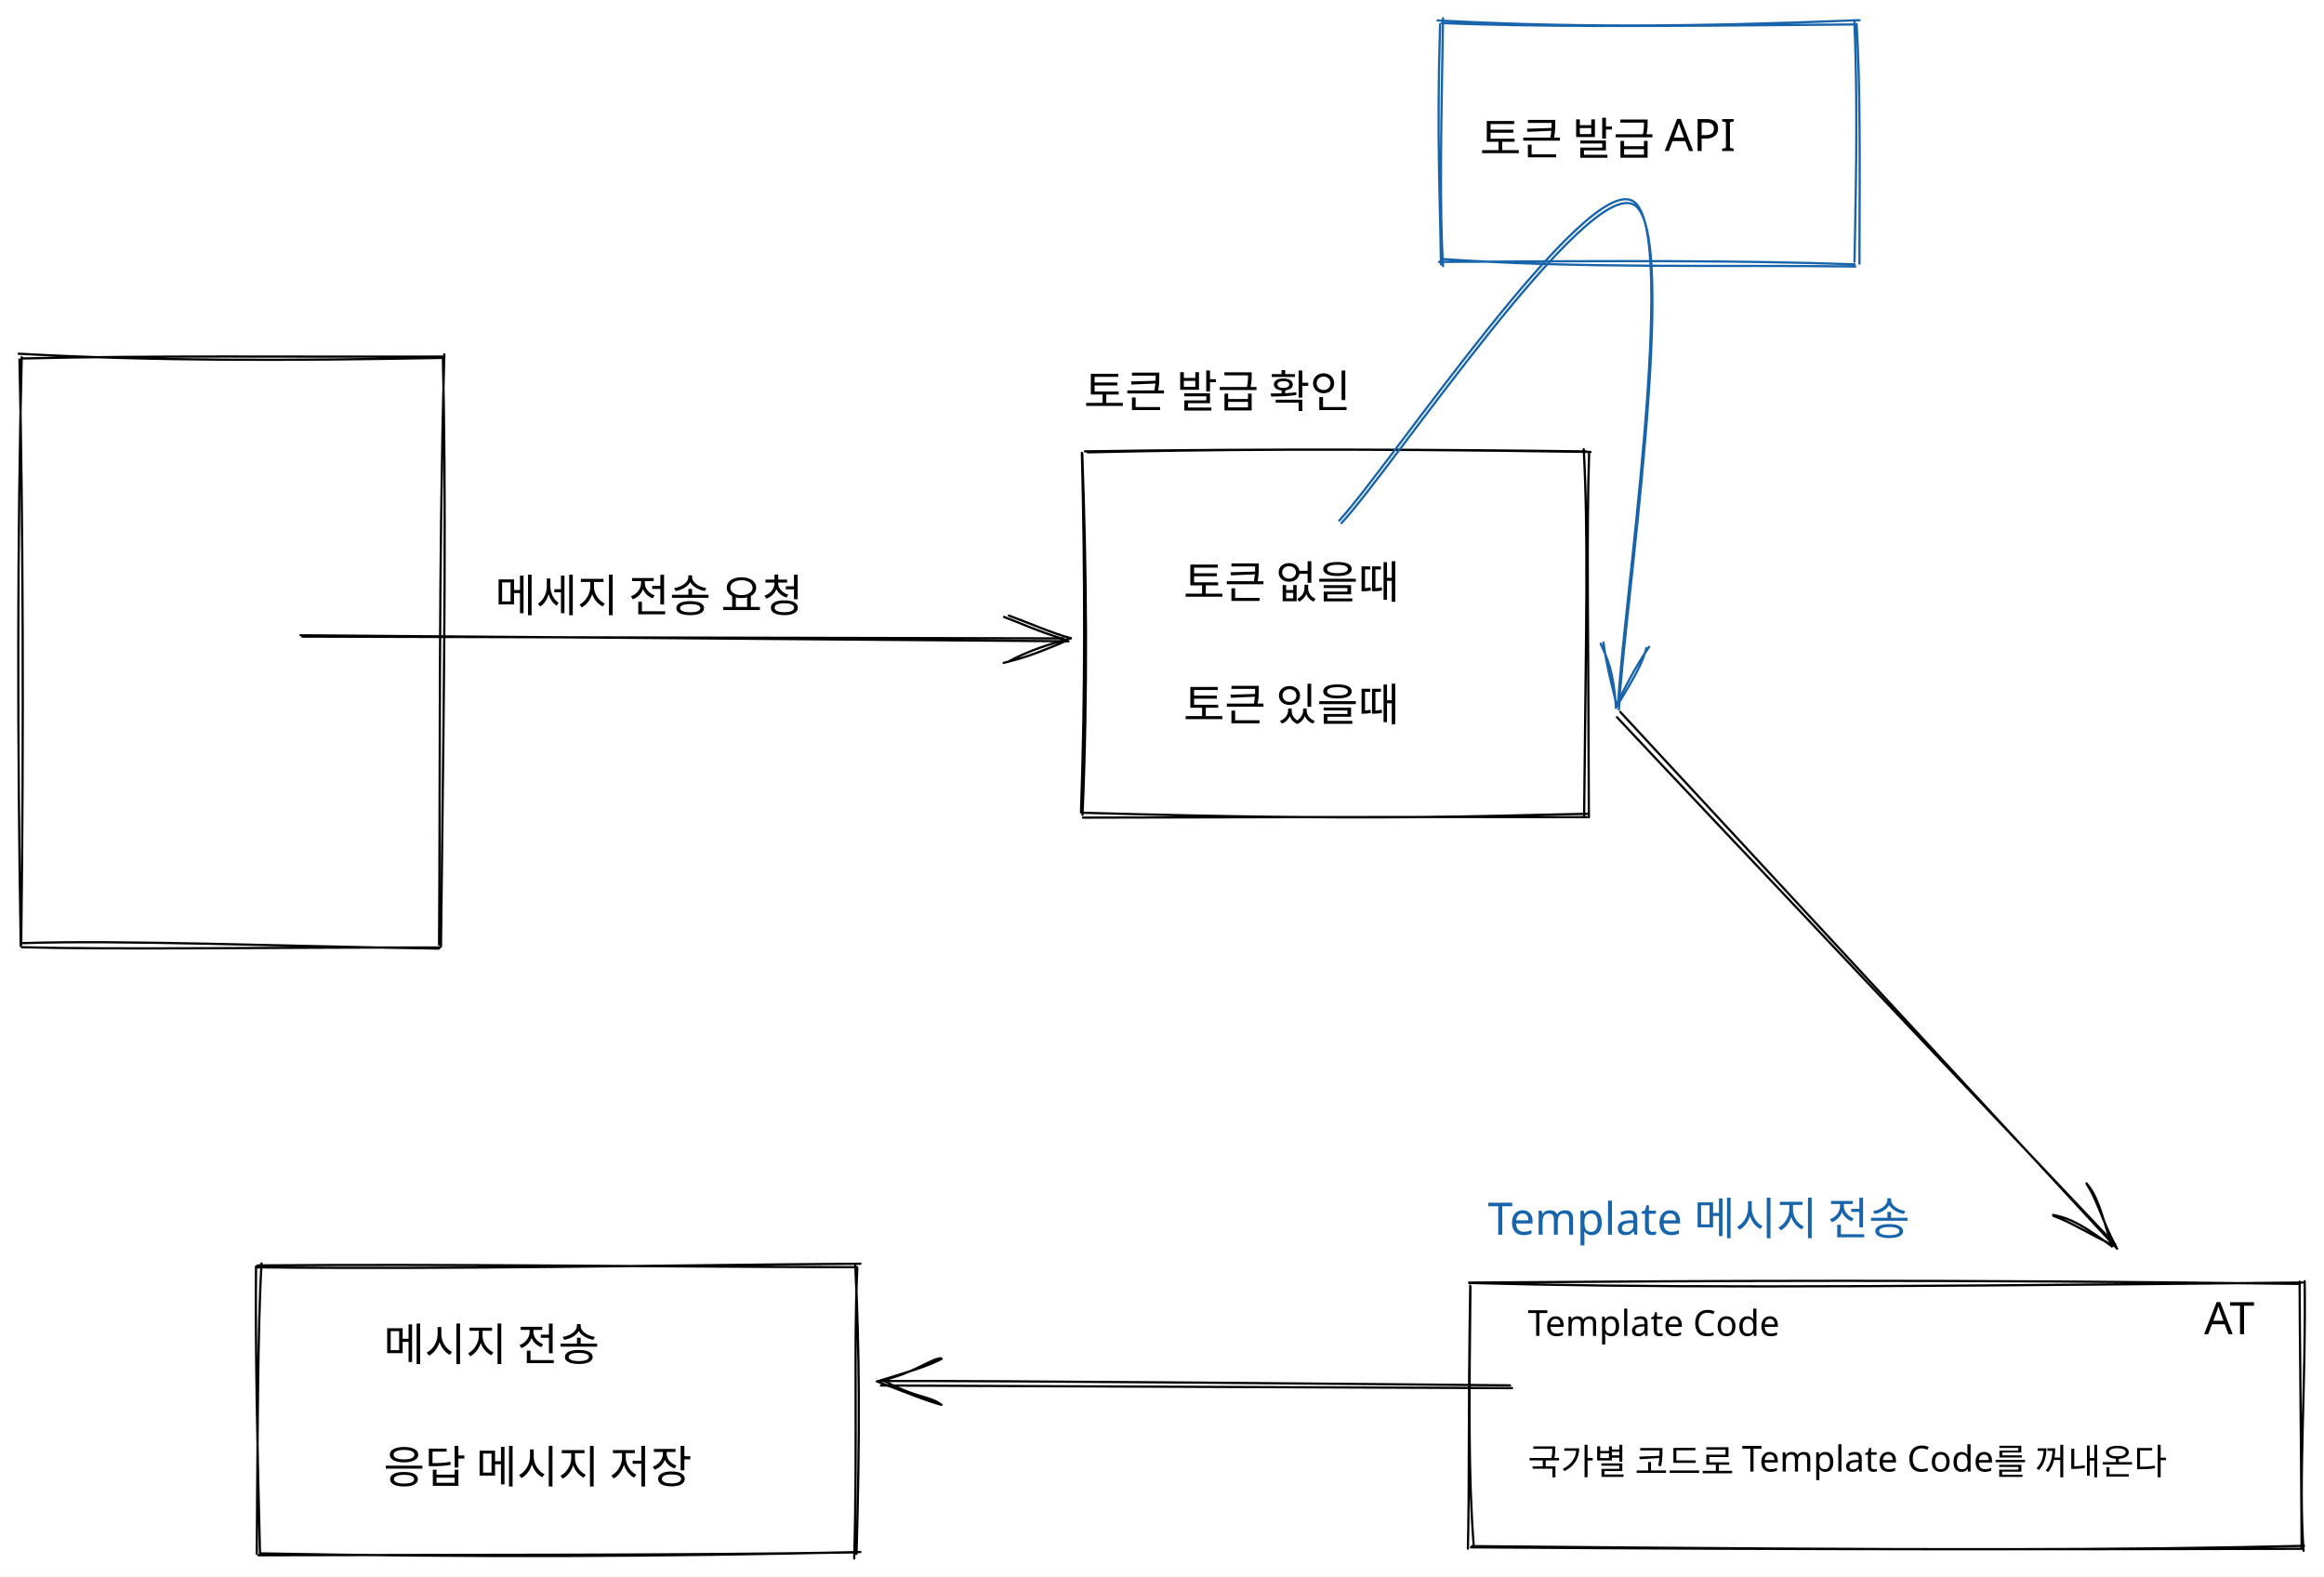
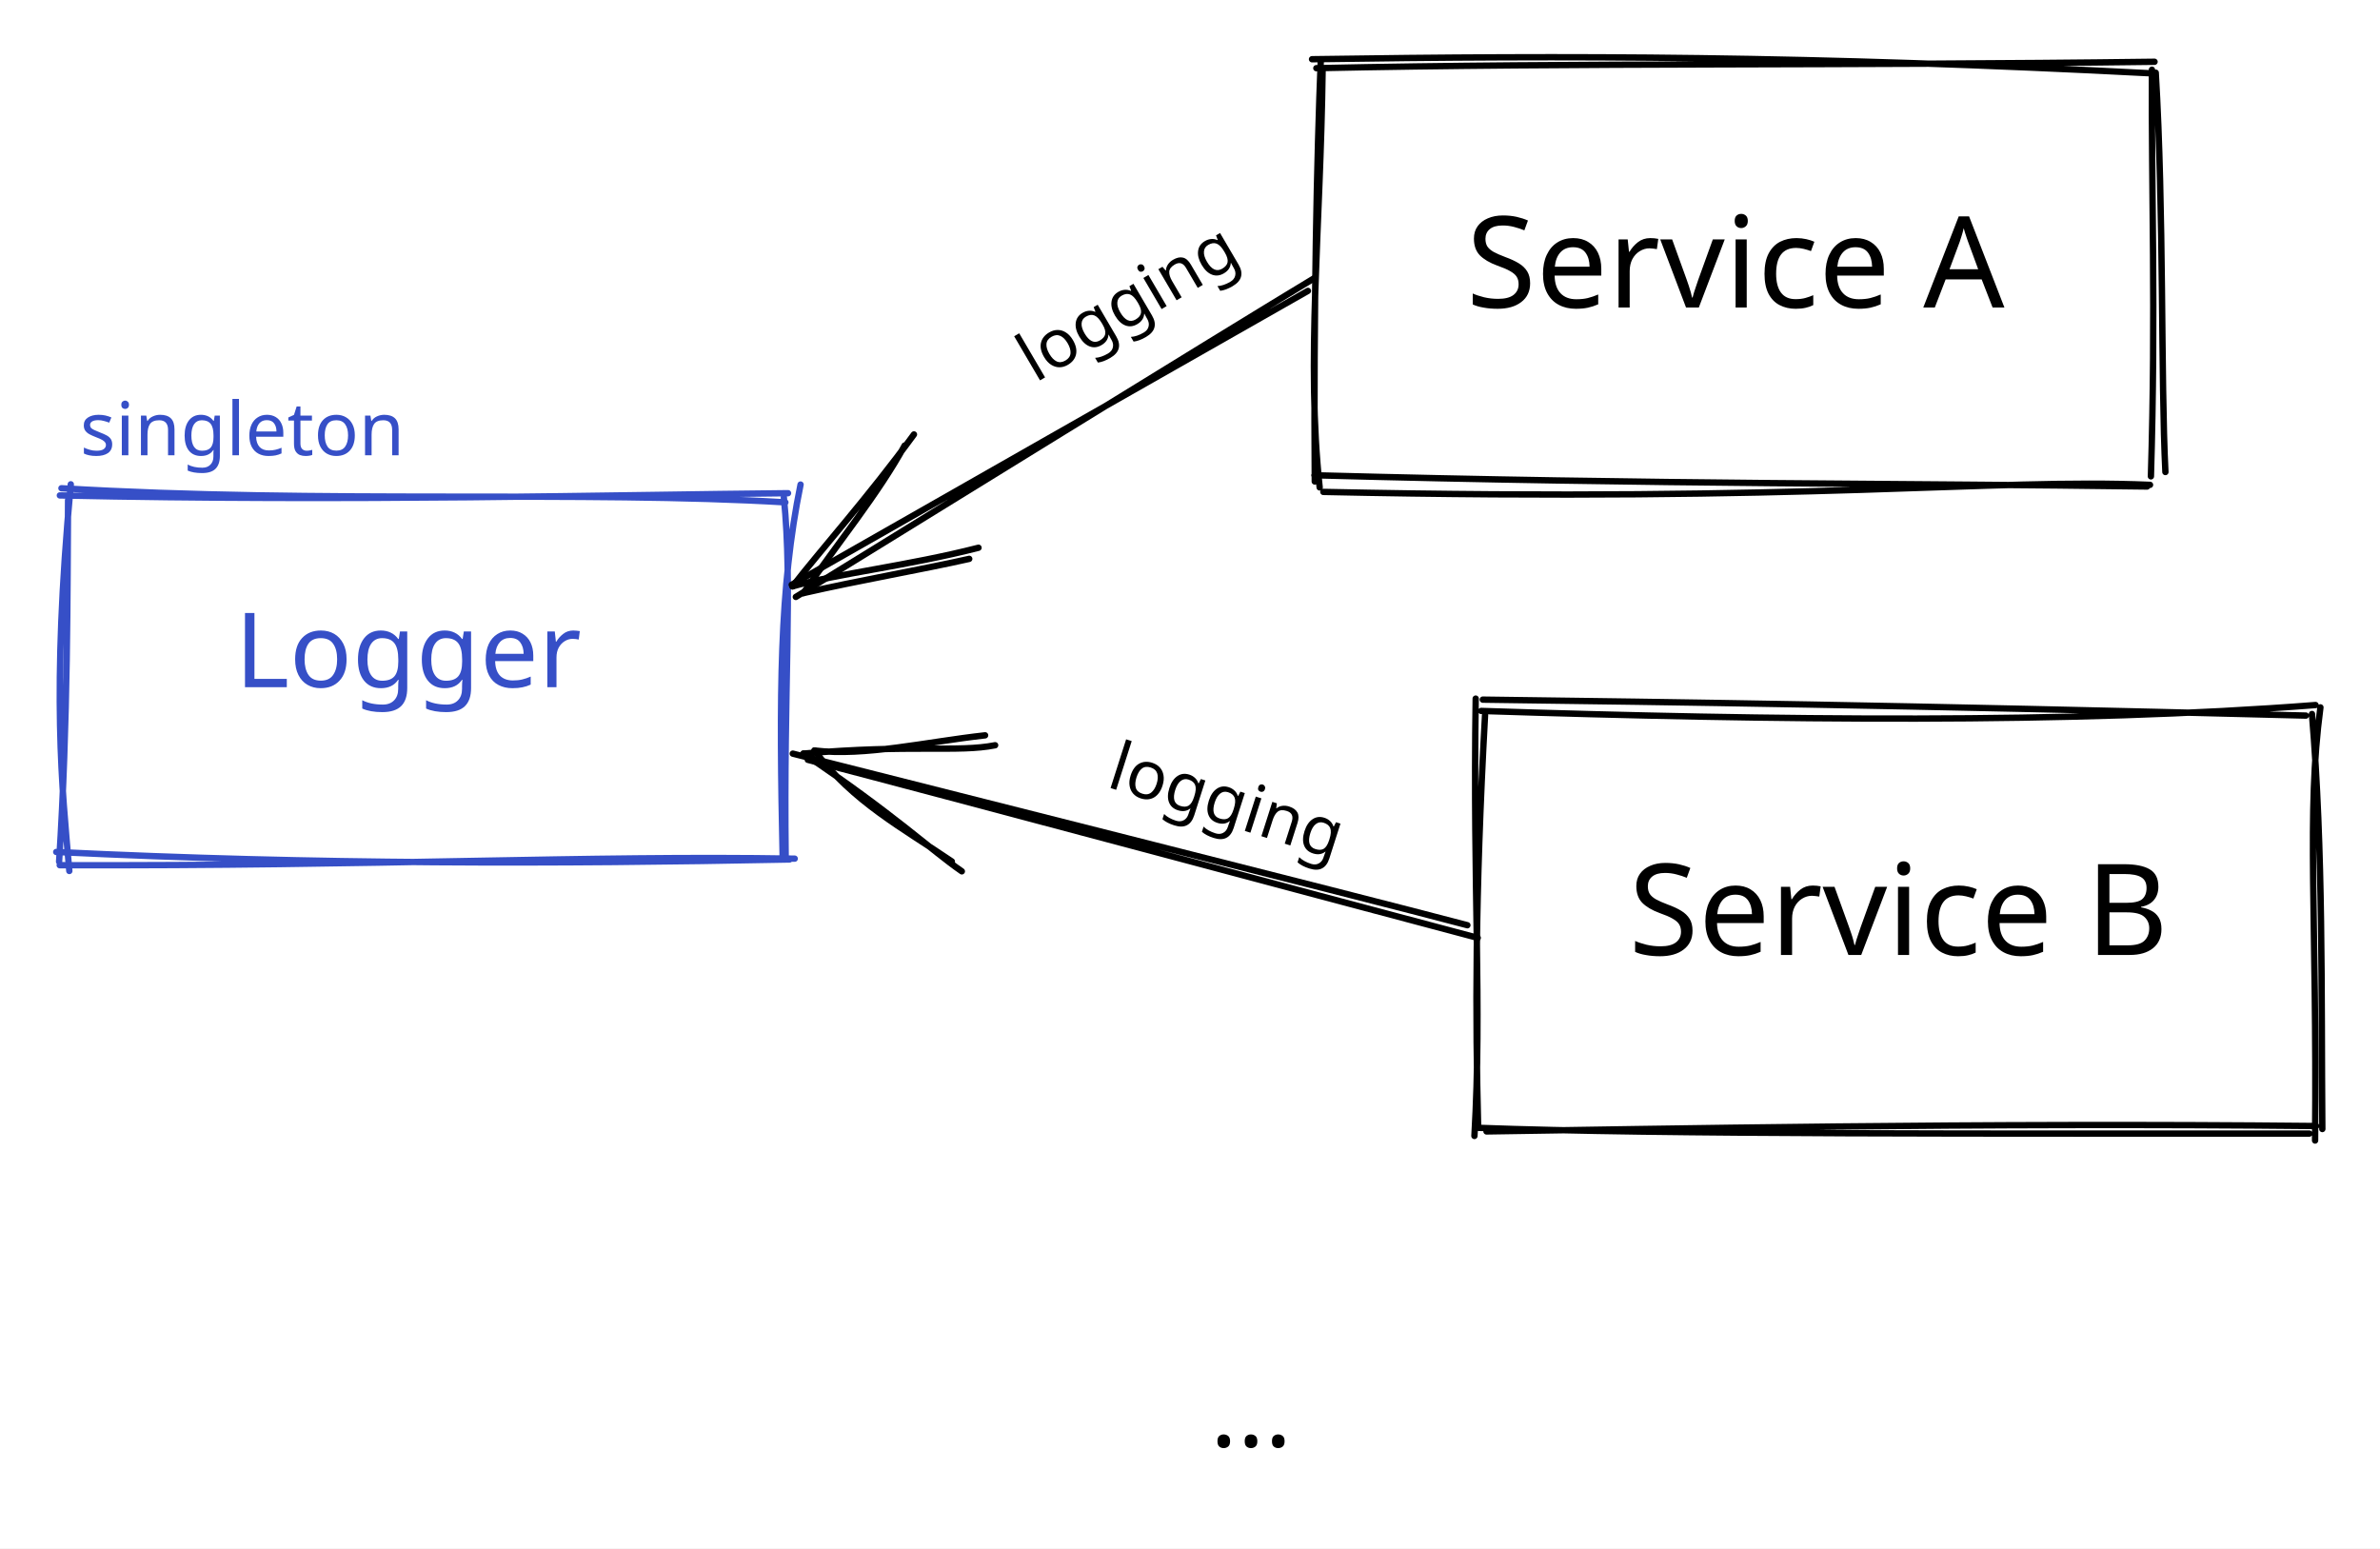
- <svg xmlns="http://www.w3.org/2000/svg" version="1.1" viewBox="0 0 1038.222 704.111" width="1038.222" height="704.111">
+ <svg xmlns="http://www.w3.org/2000/svg" version="1.1" viewBox="0 0 374.556 243.667" width="374.556" height="243.667">
  
-   eyJ2ZXJzaW9uIjoiMSIsImVuY29kaW5nIjoiYnN0cmluZyIsImNvbXByZXNzZWQiOnRydWUsImVuY29kZWQiOiJ4nNVbW2/byFx1MDAxNX73r1x1MDAxMLyvMXful7z52ia2Y/nupF0saImyaF2opSj5XHUwMDEyXHUwMDA0SIsgaJG+XHUwMDE0zaJcdTAwMTcki12gi7ZcdTAwMGZcdTAwMGJcdTAwMDRtXHUwMDE3XGKK7Vx1MDAxZoqV/9AztC2SXHUwMDEyRcuy5So0YFtcdTAwMWNyeDjznXO+78zo6VQuN1x1MDAxZJw0nOn7uWnnuGBX3aJvXHUwMDFmTd8z59uO33S9OjSR8HPTa/mF8MpyXHUwMDEwNJr3P//cbjSsXHUwMDAzN9j3vIpV8GrntzlVp+bUgyZcXPhcdTAwMGL4nMs9XHJ/x1x1MDAxZeQ7hcCuXHUwMDFmVJ3whrApelx1MDAxNpa49+wjr1x1MDAxZT5cdTAwMTdrTChcIpSI7lx1MDAxNW5zXHUwMDAxnlx1MDAxNzhFaC7Z1aZcdTAwMTO1mFPT3mHQfMi3dvbxbkM1l4ury2t+MXpsya1WN4OT6vlb2YVyy49cdTAwMTnVXGZ8r+LsusWgbJ7ec757X9ODUYvu8r3WQbnuNJuJe7yGXXCDXHUwMDEzc1x1MDAwZaHu2fNRuJ+Lzlx1MDAxY8OnXHUwMDE5ioVFXHUwMDE5l1IzrDTjtNtsOiDYwkohSVxiYlxcacVYj2XzXtXzjWWfofCIbNu3XHUwMDBilVx1MDAwMzCwXuxeXHUwMDEz+Ha92bB9mLLouqPLd1bS4nBIwpGWglx1MDAwYtK9pOy4XHUwMDA35cCYI6iF4WBcdTAwMWNhzSkmPDLHXHQnXHUwMDA2I6awoFRGr2mMaDwohiD5ondgy7bfuFx1MDAxOMDppvlcdTAwMTB7XHUwMDAxY/tiXGZh0c2tRtE+XHUwMDA3XHUwMDAyXHUwMDE2QktFqYLRi2ag6tYr0FhvVavROa9QibBcdTAwMTOefXYvXHUwMDFktLbve0dpgOWx+excdTAwMDEsQVx1MDAxY8MkYaqGXHUwMDA2bDDbrC63tzEq7FRsR5Xyq1x1MDAwYvXaxFx1MDAwM1x1MDAxNmtcdTAwMTJcdTAwMDKWKY0wXHUwMDE1kiRcdTAwMDBcdTAwMGLQXGJcdTAwMTHLXHUwMDA1YFkhJNXYXHUwMDAwS1x1MDAxOVx1MDAwNsBSSlx1MDAwMY9UXHUwMDExXHUwMDAwbVxuYC0swcPAXHUwMDFlMFx1MDAxNSmsaFx1MDAxZmC5hpul5Oz6gFxyjVx1MDAxZFxysFx1MDAxY3PwlGtcdTAwMDA2ZoftXHUwMDA3c2696NZcdTAwMGZ6b3HqxajlXHUwMDEy1lGcflx1MDAxMMJurzonat727NH83KKYWz3cPCmU57tvYYDnXHUwMDE1Wsb+XHUwMDE5ZCEqXHQ1cZia2MRcIn83w2Q34FwiZVx0oWD4pNJSXHUwMDEyqS7an0WvYTeDea9Wc1x1MDAwM1x1MDAxOIC859aDXqvDN5o1Pld27GLKO8Xbep2zYXqMXHUwMDEykDmi/3JcdTAwMTF4w1x1MDAwZt3/v7iXevVgSJmjXHUwMDFmTFF/U/G/g+JK4Fx1MDAxY1x1MDAwN2lhJeYkPVFFSECnXHUwMDAwzFxmXHUwMDFkVHaE21LLXHUwMDA0XHUwMDFmreq94qNGezGf5yeTXHUwMDFmVFx1MDAxMLdcYmVcdTAwMDJRZcaV68hcdTAwMWLDXHUwMDFlMLW04OCnfVny1tNgat6LRbHLsFx1MDAwMWlOUsKjlonMc9HEe/Vg0z09T1WJs0t2za2eJOYuXHUwMDA0Klh69o/XnVx1MDAxN+87f3ue63z7ovPyu1xc5y+vO//8IT66TVx1MDAwN4xcYntN3j5bdVx1MDAwZlxmtqerTilcdPrAXHUwMDA17tltXHUwMDBlvNhQXHUwMDE0wFx1MDAxY1x1MDAxYrrzXHUwMDFm9IVcdTAwMDHPd1x1MDAwZty6Xd26wrSRXHUwMDFjkDE6yFx1MDAwMyVmMOxcIpZcdTAwMWWu8sCCeFJebS+QSkmUhVuYm9873mxPulx1MDAwN1IuIG8zjThcdTAwMTeYXHUwMDExJXjCXHUwMDAxYYAsyagg4HtwhVx1MDAxOFx1MDAxZlxypVhbXG5cdTAwMTFOXHUwMDA1PFx0S6L7vVGRkKgyrDVcdTAwMDHWyvtzOjH3Ui1HyOlXOWc35EfptTvz+5WZttPGXHUwMDA3WyeP5/JybSH/eIV/XHUwMDE5y6x9XHUwMDE0s9vy7DJ/XGZ2fSZcdFPRrIzm+iA2XHUwMDEwpHMjrJShZypxUUYk2HJqjSpcdTAwMTiUm/eKTu6XdfPz4cdcdTAwMWY+vHt+9q9cdTAwMTe5zn9fn/3hzdl3b3KJ686+/yn34T8/nf36350//f3s1V9T44ZcdTAwMTSDZvMuwsjtvFdm0MmUwETz3rNdXHRMXHUwMDA01uBcbnj40JNN7SY09GAuLSVcdTAwMDVcdTAwMDU8UkJcYijPROhcdTAwMTFh5OFCMSOvXHUwMDEwjjXfduwhhFlKKY2FeUxM3HZDXHUwMDBmsFx1MDAwM+C7XHUwMDAybGTARFx1MDAxOIqRhYvYo1x1MDAxNURReIvIyjtcdD325sri9lxmQk57b+ZRvbFY5KxVXHUwMDFhLvTcy+o3W6OO3m8tT4lXOi0u7bQ1apZrP5eVzdZthUpOYFxur1x1MDAxMypHXCJcckRcdTAwMGUsXHUwMDA2YEPbJZJcdTAwMThccu26c83yWrNW2tmdf7JBN5rbJ56k9Fx1MDAxM3FdiN1cYsiwitHksHhFQs+lUiOiKEFjJO1sONLOXHUwMDA0llx1MDAxY4E5d+ucN3CiIcA+ciVhJEnw8eW3XHUwMDFmf/Uud/buzYf3v819/PPXnbfvJ0FcdTAwMGak2pXp11x1MDAwM6t88ZpWr2NcdTAwMDOYpVx1MDAwNnI5vGNnR+ZcdHVs4M5cdTAwMTZnXHUwMDE0YcaJ6C/yKWRcdTAwMTHwdyDYXHUwMDFh1DqKNd9+SsaWlFx1MDAxOEiQ0Vx1MDAxZVx1MDAxMVx1MDAxM4q8nCpLaKwxN0tcdTAwMDaSyf6SNChcdTAwMDFMIXOPkJInocI3clx1MDAxZO+8QIdcdTAwMTlcZqCUXGYxqXiC1uRcdTAwMTKlPlx1MDAwZUFcdTAwMWEsZ0ZzIcnFxUVRIW+o4uLGw33JZ/JcdTAwMGI2XV5rXHUwMDFlrswsXHUwMDFj/WyVplx1MDAxOMUtXHKHYpLB3FwiXHUwMDFkVc1jRiFLXHUwMDFhQYAgl2OhOFxmZ59Nn1JxcVx1MDAwMJTDpj5cdTAwMTBHnU3F/46kMWKF8d7yXCJXZsL58NEse34nNZpRZFx1MDAwMf9QXHUwMDEyKFx1MDAxOTdcdTAwMGJXiWjGKDPFRVxi7IwwiFx1MDAxM2OsbUic1LopXHUwMDAyXHUwMDAzK1x1MDAwYkRcdTAwMTC4IKJAqlJcdTAwMTbYXHUwMDE0vK9cdTAwMDCXXHUwMDE5Q+FxTFx1MDAwMuNqXHUwMDBlwySEgKjSMybCTvFgrY005LPEKtBVnnCyhir+ypON2ZWdh1tyXHUwMDEzuyvljfVJ91x1MDAwNIJI6Fx0oHDZOcKSiVx1MDAxZEFcdTAwMWOihFx1MDAxMVxurUoqPTZXwDiFsas+NY2BY4DaxndcZvbxqtP/XHUwMDBiYe/88WXn7Yuzr39nKlxcl+e++c35ufTCXHUwMDFjT/R1R1x1MDAwND7bztFcYr1cdTAwMTZcdTAwMDNcdTAwMTfYwFx1MDAxMSgkXFwmh3f8bHBMquNLYkHO4Nw4XHUwMDEzZCCRzIGaW1x1MDAxY1NQ8FRcdTAwMTIuNFx1MDAxObxqj5Vg9v5cclx1MDAxY59is4WEUMi4YbEvelTE6Vx0ZGSCJTB3hoTJmH1xgVx1MDAxM645waNcdTAwMDSGm3B6oimVo7jukJw+O6kkXHQ7VYBcXFx1MDAwZfKLgEjjKM6gL0i22ayjTdGUwFVakH7+fLtcdTAwMWJcdTAwMDZgZsFcdTAwMThAXHUwMDE5sFx1MDAxN8khj+A0myilnFx1MDAwM1x1MDAwZlaQfbCmfTZ9Spx+MJrNMYNcdTAwMTmxlEJKXHUwMDExYSRcdTAwMThH9MpcdTAwMGVcdTAwMDH6kFghJJnlbkSjNGlcdTAwMGVcdTAwMDVOzJAyQo1ojDi+VZkwOEgyXHUwMDEwYFxcXGI6vE7w6Wm+uCrx0Xyx5eyR+a2l3YPtSVx1MDAwZpJmL55WkFxyXGJoTpFYajBcdTAwMWTMXHUwMDAwZi1cYo9UXS5VXGZeirhxmFTcyPawbIpTV1wi0Pl2PSCtXCJcZugxrnZcdTAwMWUjXHUwMDE1lWCEUmNYichkN2b/37ipPI5cdTAwMTHXXHUwMDFlsEIslFx1MDAxY6LQ8Fg92Wjv7rf9lepcdTAwMWN2iE9cdTAwMWb77dm5hYnHKqhWKTiJXG47SaxqZJnincRcdTAwMTRhXCL0OHfM0JQ1+v7iO+VISoj8d7th5tpwvFx1MDAxNbJ9UYWezT+YvNK4MWokn1NcdTAwMDNdXHUwMDBlXHUwMDFiklx1MDAwNlx1MDAxNIRcZu1y+7yFcTG/xsRpTZyWSs7D8ldcdTAwMTO/9Vx1MDAxNfhxRlx1MDAxOYlqXHUwMDEy7nyF/GH2P2do55vmXHUwMDA2kqad07aoYc2oxuxuXHUwMDEzXHUwMDAwg3TE0J15XFx3Y4bZXHUwMDEw9upNtCFsXHUwMDEyPG+wcZlcdTAwMWU4UMjSgS5cYlKIc6pcdTAwMTVcdTAwMWV++3n2bqVJ9UGmjI6VXGLor2C9X5dghiBLoVx1MDAxOWGMKiYzXGLajVx1MDAxN6ZcdTAwMTS6aq9IuO5cdTAwMDKWaoE07V+XXCIguFxymVQjrEbfQMMySTW6Tq31ulx1MDAxYTZ7/2Muvr6DXHUwMDE4YzBNXHUwMDE0wVx1MDAwZvyn+/VcIsy2XHUwMDAylShcdTAwMThcdTAwMDddXHTKUV5cXDBAwiZf41x1MDAxM1x1MDAxMpIzg/BcdTAwMTQ29kIp6m0q/nck2Vx1MDAxN1vv6PtcdTAwMGVcdTAwMTbXRoLw4WOKPF7/Mlg6LKqlr5Y2/KBacva3K5NcdTAwMWVTZiB4WsCSmVx1MDAxMIxcIvjVU1x1MDAxNWdEhLvPuWJcXDOZJftuXHUwMDFjVUTPl7BSwlxuiFBcdTAwMDCKMlx1MDAwZYEg2aYseGshuUCEjmH7a2Zg4Sq2V3FMym/wTm1iVq01gHZ4uFZcdTAwMWWst9c9tFPZzlx1MDAxZpKd9sLh3uKT04mHK2T6XHUwMDEwrpRrUHeq98tcdTAwMTKM6btKgqlflkhZxSFcdTAwMDRkXHUwMDE44eNYs8xcdTAwMDKkXCLkWquKN2OivVx1MDAxY88sYHTe/v7s1Y9cdPr3vPPN95Ow3nJcdTAwMWRzR/JUjFx1MDAwN367V1x1MDAwYlxipVxuX2O19eHC+v7+8WJ+2d6o1PHSwe5JfXXiySrkjMx9XHUwMDA32iy2cqA2XHUwMDEyY43H+Z2KXHUwMDE0vZiSNjhcdTAwMDLtikbZJ3WTXG6N+c7J3VVoZrdSnS+mm+7C+cCKc5+aumCE03ajsVx1MDAxOcDIdIk1XGa+W7x4vaiv6bbrXHUwMDFjzfXP/2el8DC9hn5qPMIxQ//02dSz/1x1MDAwMcInU4QifQ==
+   eyJ2ZXJzaW9uIjoiMSIsImVuY29kaW5nIjoiYnN0cmluZyIsImNvbXByZXNzZWQiOnRydWUsImVuY29kZWQiOiJ4nO1aXVPbyFx1MDAxMn3nV7i8r0E7Pd+TN4ePJFx1MDAwYlx0XHQsRcitrS1Flm1cdTAwMDVZMpKMYVP577dHXHUwMDEwS5ZlI1x1MDAwM3Z5q1ahiD0jjXp6+vQ508OPnVarnd2N/PbrVtu/9dww6CbupP3Ktt/4SVx1MDAxYcRcdTAwMTF20fx7XHUwMDFhj1x1MDAxMy+/c5Blo/T177+7o5HTXHUwMDBmsm9xfOV48fD+MT/0h36UpXjj//B7q/Uj/116UeJ7mVx1MDAxYvVDP38g7yreXHUwMDA1hlVbP8ZR/l4wnIPmTNPpXHUwMDFkQbqP78v8Lnb33DD1i1x1MDAxZdvUXHUwMDBlVHR+dT3+Y7S/XHUwMDFmfJh8T5OLL8GfxWt7QVx1MDAxOJ5ld+H9rFxcbzBOSkalWVx1MDAxMl/5XHUwMDE3QTdcdTAwMWLYt1fap8+lMXqteCqJx/1B5KfpzDPxyPWC7M62XHUwMDExMm2998LrVtFyi992qXE4k4ZcdTAwMTnKjCBgROFcdTAwMTI7XHUwMDAy5cphwMBowUAqQkXFtL04jFx1MDAxM2vab0zynqdcbuO+ud5VXHUwMDFmLYy603uyxI3SkZvgmlx1MDAxNfdNfk1cdTAwMWG4XHUwMDAznCtOtVx1MDAxNMCKXHUwMDE3XHL8oD/I8Fx1MDAwZaFcdTAwMWTAKVx1MDAxOVBcdTAwMTRcYlxiqlx1MDAwYlv8fFmoXHUwMDAxI1x1MDAxNVx1MDAxN0WHNWD0vptHyF9Vr1x1MDAwZdxk9OC9dmq/lIy3dlx1MDAxZlTDq1x1MDAxY2Kllfe/xr13R3CZXHUwMDFl+5H8OOlcXLH+oTdcdTAwMWRrJlx1MDAxZd0kiSftac/PV8vGlVx1MDAwN9Hl6T5cdTAwMWOk6Thx92+PTsjg6rTZuFx1MDAwZp+KKY9HXfc+dvNlxH9cdTAwMWGYUtP+MIiusDNcdTAwMWGHYdFcdTAwMTZ7V0W475RcZp7DWebfZrVcdTAwMTDTfFx1MDAxMcQ0wlx1MDAwYlxiY7wxwj5dy06oXHUwMDA2XHUwMDE33t3ny/G79HuiT+5Ot1x1MDAxZmFcdTAwMGVcdTAwMTeKSqpcYidKc0LVLMIkdVx1MDAxNEgquFx1MDAwNi6EVGtcdTAwMDOYoI5gVDAhuFx1MDAxNJyCnEdcdTAwMThcdTAwMDWHXHUwMDAwI4C9WoLUklUhXHUwMDA2mCyEUrK0bC+GsWXRKoyQfIVoLaJcIo6ys+CfPKlLh3GGTlx1MDAxNlx1MDAxOHY4OTVz06E7XGbCu5l1zqNcdTAwMWFccj+O+30/KXs+9dGEfEyx0GP26U5cdTAwMTj0LVx1MDAwZdqh35tcdTAwMDVIXHUwMDE2IFx1MDAwNU67s7jkXHUwMDE4XHUwMDBmrXFx+OR9tzrJOFx0+kHkhn/OWvY0bJZcIqBKf1x1MDAwNDsl4JxcdTAwMWGDc/yWdY77N322++7SXHUwMDFmXGZcdTAwMGZcdTAwMGaSvf3+9oNTOppTxY3mhjFliJxcdTAwMDUnI47kXHUwMDAyXHUwMDE5hVLgiJz10Vx1MDAxZjeOXHUwMDA0TiQwblx1MDAwNFBSR4DIkFx1MDAwMolaXHUwMDExpGNcdTAwMTCIiTlcdTAwMDZkXHUwMDAyY5HK0jT+PehcdTAwMDRHKqaRwLXG+XPdXHUwMDE0nWlg1zbDmK5cdTAwMDUoWeizTVx1MDAwMLQwbilGl+pUQVx1MDAxN+FcdTAwMTTj0lx1MDAxMDu5xjCFz/Li7+vrL+5Xd198mKiod/0x2HaYYpg5XHUwMDE4XHUwMDE41KC245qx0lx1MDAxYeZcdTAwMDMo41xibVxmXHUwMDAzrjVhqmpYXHUwMDAxUpJfz9CoXGZcdTAwMWNMXHUwMDAykjCkceRcdTAwMTJVXHUwMDAzUilcdTAwMWNlL2KMJKZ8yy9cbqWEgOJ8XHUwMDFkXHUwMDE0Wi8na5mgXHUwMDE0XHUwMDE08vzoLjlkl/GBPPa/x5CCOvzWVKU+Q/02UKm44mz9KnWhSFx1MDAxNVx1MDAxMoNLiFx1MDAxNXiw3pfbXHUwMDBlMK1cdTAwMWNcZknMkUZqTJJ6llx1MDAwNsFcdTAwMTjH2LQsjZZEl/H30lxiK23JXHUwMDBiVTpcdTAwMGYhLVx1MDAxNFx1MDAxMKNcdTAwMTh5eVxiLYtGq331XG7RWMdzlMy0LiG2Mz+5XHQ8v9WpJ7ZcdTAwMDVE5uFEymJ1jsqGQbdbJppZNnuMIapcdTAwMDRXXHUwMDE4uVx1MDAxNHr30K/Bnlx1MDAxNouwZ1BcYnHEX/NccuLyVLSt2ENyI5jnOOWKMylopVx1MDAwMoOij1xuKbQymlx1MDAwMvJcbltcdTAwMWL2NFjm0lx1MDAwNFx1MDAwNO7yXHUwMDE0aD1cdTAwMGZFrlx1MDAxZG0vgYqZcKlr2I1cdTAwMDFOhKIuWVx1MDAxZJq5rU+E5qpEUbLDTbI3QdRFpYadXHUwMDA1w/0qLzaBRVx1MDAwZWZvbK1EvUlcdTAwMTU1nFx1MDAwYsyWVFx1MDAxMylLN/XdkbX5oWFKrG0/6j5uwvJcbuOMXHSMYYLkyF2Ai0RcdTAwMGJFtMSE0E2zvXg4XGYydOynOIiyqlx1MDAwM3NPdSyQXHUwMDA3vjunfHFcbuW+KuJHdsRZjVJ8alx1MDAxNZjIv0w///Wq9u7dhaFqr/kgLcbbKf//JDVulqhxXHUwMDAzUNp6PZau9jqxx4JPp+q7N/pwfVx1MDAxYutxpye3Pl1cdTAwMTnmXGKU4tIg5pRkslLOwpXhSisteVVJbKlcdTAwMThXXHUwMDE0XGZcbpxccteMx/vdy84/MDw799IxdD6Ls87F23rVnMuBhmL8XHUwMDE5JeNcdTAwMDXjPrZ3qJ/ISlx1MDAxYV/jXHUwMDAyrKKqnqTxxUKNj6RKXHRa0Fx1MDAxY7jLXHUwMDE3b0uBS4E6jCNmiarWsuxcdTAwMDCMgKOlwmRqpFx1MDAxNEhh69NcdTAwMTmGz1x1MDAwM3Ve4yOd41x1MDAwZlx1MDAxNVx1MDAxYpb4mjNcbitcdTAwMDTjy0j8N1x1MDAxYpX4j1x1MDAxMM9cIon/5olcdTAwMTKfwkKNj/trW5rjzY9Zl2e4LcVcdTAwMWVcdTAwMTi6jDSZPZmQyJeCXHSqXHUwMDA1W1x1MDAxZvRQnljOXHUwMDE0XHUwMDFjXHUwMDE5j4Kuo0yqXHUwMDFjIGgjSG4ko4rMXHUwMDE1mUFgrzBcdTAwMTKeUMB6jsS3PGHWKPGXw6Kkr3dRYGtiUHZIqikztIjfjWl8tIFw3CEz3Fx1MDAxY+I6con6Zt5cYoei8KHMVke53Zj9u1X/wujNe+dcdTAwMDN3Rdm/sDxITbX1V/5SmmtKpWheozg63lP0TFx1MDAxZPBj9/hcdTAwMGKMw+HN228n25e/UDdcdTAwMGK7eUVlpFxiqFJcdTAwMDbP81x1MDAxOVx1MDAxOIcgVVxuXHUwMDFigrjRrdRcdTAwMGKpPXShuFx1MDAwZZJQ7NOmYujL5TNWXGZdnJLNXHUwMDFmWnPMqVx1MDAxYzarJOxWkD37UMyeXilkXHUwMDA2TblQ9oC5qbJcYuM+kni/teBQrF5YrOlcdTAwMTBsasvT4Le4RIhcdTAwMTlcclx1MDAxN1Yx2lxcu59f7kZcdTAwMDHvT8Iv6uT0xL19f5DQ3vbhXHUwMDBmXHUwMDE5XHUwMDA29yT2IFx1MDAxOIhcdTAwMTCY6swsXHUwMDAwXHUwMDE5dyQ6hkqOnZxUi4baOJwy0IxzXHUwMDAwSdd3XCLWXGaAdneFe45cclx1MDAxZktb5+kn1Vx1MDAwNP9D4FxmXHUwMDAy+cKSlzLSVulpc/1OXCI3OefD4c31V3Y0vOhcdTAwMDRcdTAwMTP19/ZcdTAwMWZAXHUwMDBiWFajZ5rlNXqhOOJcdTAwMTFcdTAwMTXX+vR7nWAnVbgxSXFcdTAwMDdvNnw6XHUwMDA2KEXp8/9Gqym8XHUwMDFjx6lHXHUwMDE23yiyrFx1MDAxOfeg2nlcdTAwMTCubXc0OsvQN1OZj+5cdTAwMGa6XHUwMDBmXHUwMDEzLFx1MDAwNmvfXHUwMDA0/uTNfFx1MDAwMPzWyy87alx1MDAwZVSLXHTfOv/Hz52f/1x1MDAwN1x1MDAxNd43eCJ9
  <defs>
    <style>
      @font-face {
        font-family: "Virgil";
        src: url("https://unpkg.com/@excalidraw/excalidraw@0.13.0/dist/excalidraw-assets/Virgil.woff2");
      }
      @font-face {
        font-family: "Cascadia";
        src: url("https://unpkg.com/@excalidraw/excalidraw@0.13.0/dist/excalidraw-assets/Cascadia.woff2");
      }
    </style>
  </defs>
-   <rect x="0" y="0" width="1038.222" height="704.111" fill="#ffffff" />
-   <g stroke-linecap="round" transform="translate(10 159.4445) rotate(0 93.77779 131.5556)">
-     <path d="M-1.66 -1.46 C58.58 1.86, 118.01 1.69, 187.97 0.4 M0.27 0.65 C58.71 -0.74, 118.56 0.02, 188.55 -0.19 M188.49 -1.18 C185.87 94.67, 186.7 189.75, 186.15 262.49 M187.87 0.54 C189.21 60.57, 188.78 122.05, 187 263.23 M185.98 264.22 C115.92 263.2, 44.78 260.29, -0.63 261.8 M186.56 263.73 C114.02 263.65, 41.56 264.75, -0.17 263.61 M-0.53 262.25 C0.68 167.38, 0.27 71.51, -1.29 1.12 M-0.73 263.08 C-2.27 171.81, -2.26 79.83, -0.3 0.1" stroke="#000000" stroke-width="1" fill="none" />
+   <rect x="0" y="0" width="374.556" height="243.667" fill="#ffffff" />
+   <g stroke-linecap="round" transform="translate(10 77.72327) rotate(0 57.07237 29.05505)">
+     <path d="M-0.33 -0.89 C40.56 1.55, 82.3 -0.55, 113.6 1.33 M-0.58 0.24 C45.01 1.23, 87.45 0.13, 114.02 -0.11 M115.99 -1.47 C112.66 14.79, 112.61 31.48, 113.18 57.53 M113.36 0.56 C114.78 14.57, 113.31 30.2, 113.65 57.34 M114.26 57.53 C77.78 58.25, 39.81 58.34, -1.15 56.35 M115.07 57.4 C82.35 56.86, 49.48 58.58, -0.6 58.43 M0.91 59.34 C-0.21 46.23, -1.94 31.57, 1.14 -1.51 M-0.7 57.87 C0.72 35.59, 0.6 14.63, 0.71 1" stroke="#364fc7" stroke-width="1" fill="none" />
+   </g>
+   <g transform="translate(36.97968 93.12632) rotate(0 26.26627 10.50651)">
+     <text x="0" y="15.013" font-family="Virgil, Segoe UI Emoji" font-size="16.343px" fill="#364fc7" text-anchor="start" style="white-space: pre;" direction="ltr">Logger</text>
+   </g>
+   <g transform="translate(12.59419 61.05553) rotate(0 24.80703 7.296185)">
+     <text x="0" y="10.592" font-family="Virgil, Segoe UI Emoji" font-size="11.674px" fill="#364fc7" text-anchor="start" style="white-space: pre;" direction="ltr">singleton</text>
+   </g>
+   <g stroke-linecap="round" transform="translate(207.3332 10) rotate(0 65.7778 32.88889)">
+     <path d="M-0.85 -0.68 C39.5 -1.28, 77.19 -1.27, 131.85 1.57 M-0.17 0.73 C41.4 -0.16, 82.28 0.36, 131.74 -0.28 M131.93 1.44 C133.23 23.18, 132.72 49.58, 133.45 64.28 M131.33 0.97 C131.22 19.9, 131.97 38.51, 131.17 64.96 M131.03 66.3 C106.05 65.26, 78.12 69.05, 0.93 67.41 M130.57 66.56 C93.11 66.04, 54.06 66.25, -0.48 64.79 M0.35 66.7 C-1.79 46.62, 0.49 26.4, 0.82 0.83 M-0.42 65.77 C-0.62 39.22, -0.08 14.31, 0.53 -0.61" stroke="#000000" stroke-width="1" fill="none" />
+   </g>
+   <g transform="translate(226.611 30.38889) rotate(0 46.5 12.5)">
+     <text x="46.5" y="18" font-family="Virgil, Segoe UI Emoji" font-size="20px" fill="#000000" text-anchor="middle" style="white-space: pre;" direction="ltr">Service A</text>
  </g>
  <g stroke-linecap="round">
-     <g transform="translate(134 283.4444) rotate(0 170.7767 1.086584)">
-       <path d="M1.12 0.88 C57.77 1.1, 284.38 1.57, 340.95 1.68 M0.25 0.29 C57.2 0.65, 286.24 2.59, 343.35 2.96" stroke="#000000" stroke-width="1" fill="none" />
+     <g transform="translate(206.4444 44.66666) rotate(0 -40.8889 24.44444)">
+       <path d="M0.55 -0.99 C-13.05 7.19, -67.57 40.88, -81.2 49.27 M-0.61 1.11 C-14.36 8.9, -68.32 39.65, -81.85 47.35" stroke="#000000" stroke-width="1" fill="none" />
    </g>
-     <g transform="translate(134 283.4444) rotate(0 170.7767 1.086584)">
-       <path d="M316.55 12.01 C325.31 7.15, 336.09 3.86, 344.38 1.61 M314.39 12.62 C322.14 10.7, 328 8.97, 342.8 2.57" stroke="#000000" stroke-width="1" fill="none" />
+     <g transform="translate(206.4444 44.66666) rotate(0 -40.8889 24.44444)">
+       <path d="M-64.07 25.44 C-68.23 33.06, -74.53 40.67, -80.01 48.67 M-62.61 23.7 C-69.76 33.5, -77.18 41.76, -81.72 47.61" stroke="#000000" stroke-width="1" fill="none" />
    </g>
-     <g transform="translate(134 283.4444) rotate(0 170.7767 1.086584)">
-       <path d="M316.7 -8.51 C325.45 -5.33, 336.18 -0.58, 344.38 1.61 M314.54 -7.9 C322.08 -5.11, 327.9 -2.13, 342.8 2.57" stroke="#000000" stroke-width="1" fill="none" />
+     <g transform="translate(206.4444 44.66666) rotate(0 -40.8889 24.44444)">
+       <path d="M-53.91 43.28 C-61.49 44.99, -71.18 46.65, -80.01 48.67 M-52.45 41.53 C-63.5 44.36, -74.89 45.64, -81.72 47.61" stroke="#000000" stroke-width="1" fill="none" />
    </g>
  </g>
-   <g transform="translate(221.1112 252.2222) rotate(0 81 14)">
-     <text x="0" y="21" font-family="Virgil, Segoe UI Emoji" font-size="20px" fill="#000000" text-anchor="start" style="white-space: pre;" direction="ltr">메세지 전송 요청</text>
+   <g stroke-linecap="round" transform="translate(232.9999 111.8889) rotate(0 65.7778 32.88889)">
+     <path d="M0.36 -1.79 C30.93 -1.39, 64 -0.96, 129.89 0.72 M0.11 -0.01 C46.01 1.47, 93.17 2.03, 131.41 -0.94 M132.18 -0.57 C129.94 16.26, 131.65 32.19, 131.34 67.59 M130.85 0.47 C132.65 22.07, 132.31 44.25, 132.48 65.78 M130.43 66.5 C82.26 66.49, 28.24 66.67, -0.44 65.59 M131.52 65.31 C78.51 64.76, 26.63 65.78, 0.94 66.16 M-0.96 66.87 C0.23 46.01, -1.22 28.26, -0.76 -1.95 M-0.38 65.25 C-0.8 48.43, -0.88 29.46, 0.71 0.69" stroke="#000000" stroke-width="1" fill="none" />
  </g>
-   <g transform="translate(682.5307 582) rotate(0 159.9013 41.27777)">
-     <text x="0" y="14.639" font-family="Virgil, Segoe UI Emoji" font-size="16.03px" fill="#000000" text-anchor="start" style="white-space: pre;" direction="ltr">Template Code </text>
-     <text x="0" y="35.278" font-family="Virgil, Segoe UI Emoji" font-size="16.03px" fill="#000000" text-anchor="start" style="white-space: pre;" direction="ltr" />
-     <text x="0" y="55.917" font-family="Virgil, Segoe UI Emoji" font-size="16.03px" fill="#000000" text-anchor="start" style="white-space: pre;" direction="ltr" />
-     <text x="0" y="76.556" font-family="Virgil, Segoe UI Emoji" font-size="16.03px" fill="#000000" text-anchor="start" style="white-space: pre;" direction="ltr">국가별 코드로 Template Code를 꺼내온다</text>
-   </g>
-   <g stroke-linecap="round" transform="translate(484.2221 202) rotate(0 112.4445 81.33333)">
-     <path d="M1.71 0.02 C57.06 -1.23, 114.01 -1.83, 226.35 -0.15 M0.47 -0.4 C81.19 -1.69, 161 -1.2, 224.37 -0.39 M223.3 -1.35 C225.34 38.06, 224.37 73.34, 223.46 162.65 M225.71 0.01 C224.5 37.55, 225.36 76.81, 225.59 163.02 M224.9 161.47 C177.26 162.3, 132.61 164.83, -1.14 160.98 M224.63 162.97 C144.33 162.79, 65.06 162.97, -0.39 163.17 M-1.29 160.68 C0.63 107, 0.42 52.65, -0.89 0.25 M-0.63 161.94 C1.74 107.38, 1.16 52.4, -0.74 0.65" stroke="#000000" stroke-width="1" fill="none" />
-   </g>
-   <g transform="translate(484.2222 160.9999) rotate(0 71 14)">
-     <text x="0" y="21" font-family="Virgil, Segoe UI Emoji" font-size="20px" fill="#000000" text-anchor="start" style="white-space: pre;" direction="ltr">토큰 발급 확인</text>
+   <g transform="translate(251.7777 132.2777) rotate(0 47 12.5)">
+     <text x="47" y="18" font-family="Virgil, Segoe UI Emoji" font-size="20px" fill="#000000" text-anchor="middle" style="white-space: pre;" direction="ltr">Service B</text>
  </g>
  <g stroke-linecap="round">
-     <g transform="translate(723.8888 318.5303) rotate(0 110.8856 119.346)">
-       <path d="M-0.04 -0.54 C37.01 39.33, 185.11 199.34, 221.92 239.16 M-1.52 1.8 C35.43 41.3, 183.6 197.66, 221.05 237.28" stroke="#000000" stroke-width="1" fill="none" />
+     <g transform="translate(231.9999 146.7769) rotate(0 -53.27777 -13.55382)">
+       <path d="M-1.07 -1.18 C-18.99 -5.92, -89.58 -23.69, -107.23 -28.18 M0.56 0.81 C-16.98 -3.83, -86.78 -22.52, -104.87 -27.21" stroke="#000000" stroke-width="1" fill="none" />
    </g>
-     <g transform="translate(723.8888 318.5303) rotate(0 110.8856 119.346)">
-       <path d="M193.33 224.1 C202.11 225.79, 207.92 229.73, 219.59 238.1 M193.48 224.5 C202.49 227.89, 208.41 232.2, 221.37 238.18" stroke="#000000" stroke-width="1" fill="none" />
+     <g transform="translate(231.9999 146.7769) rotate(0 -53.27777 -13.55382)">
+       <path d="M-76.97 -31.06 C-86.35 -30.02, -95.8 -27.73, -103.82 -28.67 M-75.39 -29.5 C-81.23 -28.34, -88.35 -29.67, -105.55 -28.19" stroke="#000000" stroke-width="1" fill="none" />
    </g>
-     <g transform="translate(723.8888 318.5303) rotate(0 110.8856 119.346)">
-       <path d="M208.23 210 C213.05 215.43, 214.91 223.11, 219.59 238.1 M208.38 210.4 C213.19 217.73, 214.93 225.99, 221.37 238.18" stroke="#000000" stroke-width="1" fill="none" />
+     <g transform="translate(231.9999 146.7769) rotate(0 -53.27777 -13.55382)">
+       <path d="M-82.2 -11.21 C-89.95 -16.49, -97.72 -20.55, -103.82 -28.67 M-80.63 -9.66 C-85.33 -12.89, -91.29 -18.61, -105.55 -28.19" stroke="#000000" stroke-width="1" fill="none" />
    </g>
  </g>
-   <g stroke-linecap="round" transform="translate(656.6667 573.2222) rotate(0 185.7778 59.11115)">
-     <path d="M-0.34 -0.37 C107.19 -1.2, 212.71 -1.86, 370.74 0.19 M-0.35 -0.22 C75.75 1.8, 152.07 1.92, 371.99 -0.41 M372.92 -1.02 C373.55 45.16, 370.09 87.54, 372.42 119.37 M370.66 -0.8 C370.7 24.13, 371.19 49.04, 371.57 118.18 M372.66 117.19 C291.36 119.08, 211.86 119.3, 0.92 117.32 M371.8 118.51 C268.7 118.71, 165.01 119.04, 0.48 117.85 M1.65 116.39 C-0.66 86.09, -0.32 53.75, 0.23 1.7 M-0.9 118.45 C-0.18 88.29, -0.8 59.09, 0.15 0.96" stroke="#000000" stroke-width="1" fill="none" />
+   <g transform="translate(158.4454 40.93171) rotate(329.6115 19.5 6.5)">
+     <text x="0" y="10" font-family="Virgil, Segoe UI Emoji" font-size="10.598px" fill="#000000" text-anchor="start" style="white-space: pre;" direction="ltr">logging </text>
  </g>
-   <g transform="translate(528.6666 246.8888) rotate(0 56 41)">
-     <text x="0" y="20.333" font-family="Virgil, Segoe UI Emoji" font-size="20px" fill="#000000" text-anchor="start" style="white-space: pre;" direction="ltr">토큰 없을때</text>
-     <text x="0" y="47.667" font-family="Virgil, Segoe UI Emoji" font-size="20px" fill="#000000" text-anchor="start" style="white-space: pre;" direction="ltr" />
-     <text x="0" y="75" font-family="Virgil, Segoe UI Emoji" font-size="20px" fill="#000000" text-anchor="start" style="white-space: pre;" direction="ltr">토큰 있을때</text>
+   <g transform="translate(174.0555 119.8333) rotate(17.71306 19.5 6.5)">
+     <text x="0" y="10" font-family="Virgil, Segoe UI Emoji" font-size="10.598px" fill="#000000" text-anchor="start" style="white-space: pre;" direction="ltr">logging </text>
  </g>
-   <g stroke-linecap="round">
-     <g transform="translate(598.4443 233.7698) rotate(0 65.55562 -30.42003)">
-       <path d="M0.86 -0.16 C22.94 -23.68, 111.24 -155.97, 131.89 -142.08 C152.54 -128.19, 126.19 45.93, 124.79 83.19 M-0.14 -1.29 C21.9 -25.07, 110.59 -157.58, 131.35 -143.79 C152.11 -129.99, 125.75 43.78, 124.44 81.45" stroke="#1864ab" stroke-width="1" fill="none" />
-     </g>
-     <g transform="translate(598.4443 233.7698) rotate(0 65.55562 -30.42003)">
-       <path d="M116.64 53.71 C119.89 60.96, 122.37 66.1, 123.5 82.35 M117.86 53.16 C119.22 63.56, 122.22 74.48, 123.71 80.87" stroke="#1864ab" stroke-width="1" fill="none" />
-     </g>
-     <g transform="translate(598.4443 233.7698) rotate(0 65.55562 -30.42003)">
-       <path d="M137.06 55.67 C135.21 62.57, 132.57 67.23, 123.5 82.35 M138.29 55.11 C131.69 64.68, 126.71 74.84, 123.71 80.87" stroke="#1864ab" stroke-width="1" fill="none" />
-     </g>
-   </g>
-   <g stroke-linecap="round" transform="translate(643.3332 10) rotate(0 92.88892 53.77779)">
-     <path d="M-1.11 -0.87 C55.61 2.12, 108.06 2.18, 187.37 -0.98 M0.83 0.32 C42.53 1.93, 85.89 1.87, 185.37 0.91 M186.07 0.68 C187.77 28.25, 187.5 62.13, 187.36 107.74 M185.1 -1 C186.4 31.91, 186.08 61.81, 185.15 106.88 M185.48 109.03 C123.43 108.22, 63.8 110.06, 0.73 105.67 M185.22 108.06 C133.93 106.29, 84.98 106.46, -0.45 106.97 M1.29 108.86 C-0.21 81.22, 0.45 51.06, 1.32 -1.84 M0.38 108.04 C0.12 80.07, -1.58 51.33, 0.02 0.8" stroke="#1864ab" stroke-width="1" fill="none" />
-   </g>
-   <g transform="translate(661.1111 48.11111) rotate(0 69.5 14)">
-     <text x="0" y="21" font-family="Virgil, Segoe UI Emoji" font-size="20px" fill="#000000" text-anchor="start" style="white-space: pre;" direction="ltr">토큰 발급 API</text>
-   </g>
-   <g transform="translate(664.6667 530.4445) rotate(0 106 14)">
-     <text x="0" y="21" font-family="Virgil, Segoe UI Emoji" font-size="20px" fill="#1864ab" text-anchor="start" style="white-space: pre;" direction="ltr">Template 메시지 전송</text>
-   </g>
-   <g stroke-linecap="round">
-     <g transform="translate(674.4445 620.3333) rotate(0 -140.4445 -0.8888855)">
-       <path d="M1.06 -0.36 C-45.6 -0.5, -233.73 -1.35, -280.9 -1.53 M0.16 -1.59 C-46.57 -2.05, -235.23 -3.8, -281.86 -3.53" stroke="#000000" stroke-width="1" fill="none" />
-     </g>
-     <g transform="translate(674.4445 620.3333) rotate(0 -140.4445 -0.8888855)">
-       <path d="M-254.23 -13.73 C-259.57 -12.95, -265.69 -7.31, -279.94 -3.92 M-253.78 -13.43 C-260.65 -9.86, -268.45 -7.71, -282.6 -3.33" stroke="#000000" stroke-width="1" fill="none" />
-     </g>
-     <g transform="translate(674.4445 620.3333) rotate(0 -140.4445 -0.8888855)">
-       <path d="M-254.29 6.79 C-259.5 3.01, -265.61 4.08, -279.94 -3.92 M-253.84 7.09 C-260.57 5.29, -268.36 2.07, -282.6 -3.33" stroke="#000000" stroke-width="1" fill="none" />
-     </g>
-   </g>
-   <g stroke-linecap="round" transform="translate(115.3333 565.2222) rotate(0 133.7778 64.44443)">
-     <path d="M-0.17 0.8 C91.87 1.75, 180.24 -0.2, 269.08 -0.81 M-0.26 -0.05 C85.82 -0.76, 173.34 0.53, 267.58 0.75 M267.65 1.28 C266.01 36.39, 267.76 76.59, 266.28 130.84 M266.75 -0.08 C268.67 37.79, 268.84 75.57, 267.31 128.79 M269.05 127.95 C180.42 130.03, 95.24 130.4, 0.86 128.55 M267.15 128.11 C185.81 129.43, 103.96 129.12, 0.11 129.4 M-0.62 128.71 C-0.25 78.86, -0.23 27.52, 1.51 -0.95 M0.83 129.06 C-0.38 82.55, -1.31 34.88, -0.95 0.42" stroke="#000000" stroke-width="1" fill="none" />
-   </g>
-   <g transform="translate(171.3333 587.3333) rotate(0 81 41)">
-     <text x="0" y="20.333" font-family="Virgil, Segoe UI Emoji" font-size="20px" fill="#000000" text-anchor="start" style="white-space: pre;" direction="ltr">메시지 전송</text>
-     <text x="0" y="47.667" font-family="Virgil, Segoe UI Emoji" font-size="20px" fill="#000000" text-anchor="start" style="white-space: pre;" direction="ltr" />
-     <text x="0" y="75" font-family="Virgil, Segoe UI Emoji" font-size="20px" fill="#000000" text-anchor="start" style="white-space: pre;" direction="ltr">응답 메시지 저장</text>
-   </g>
-   <g transform="translate(984.6667 577.8889) rotate(0 15.5 12.5)">
-     <text x="0" y="18" font-family="Virgil, Segoe UI Emoji" font-size="20px" fill="#000000" text-anchor="start" style="white-space: pre;" direction="ltr">AT</text>
+   <g transform="translate(190.4444 213.6666) rotate(0 7.5 10)">
+     <text x="0" y="14" font-family="Virgil, Segoe UI Emoji" font-size="16px" fill="#000000" text-anchor="start" style="white-space: pre;" direction="ltr">...</text>
  </g>
</svg>
